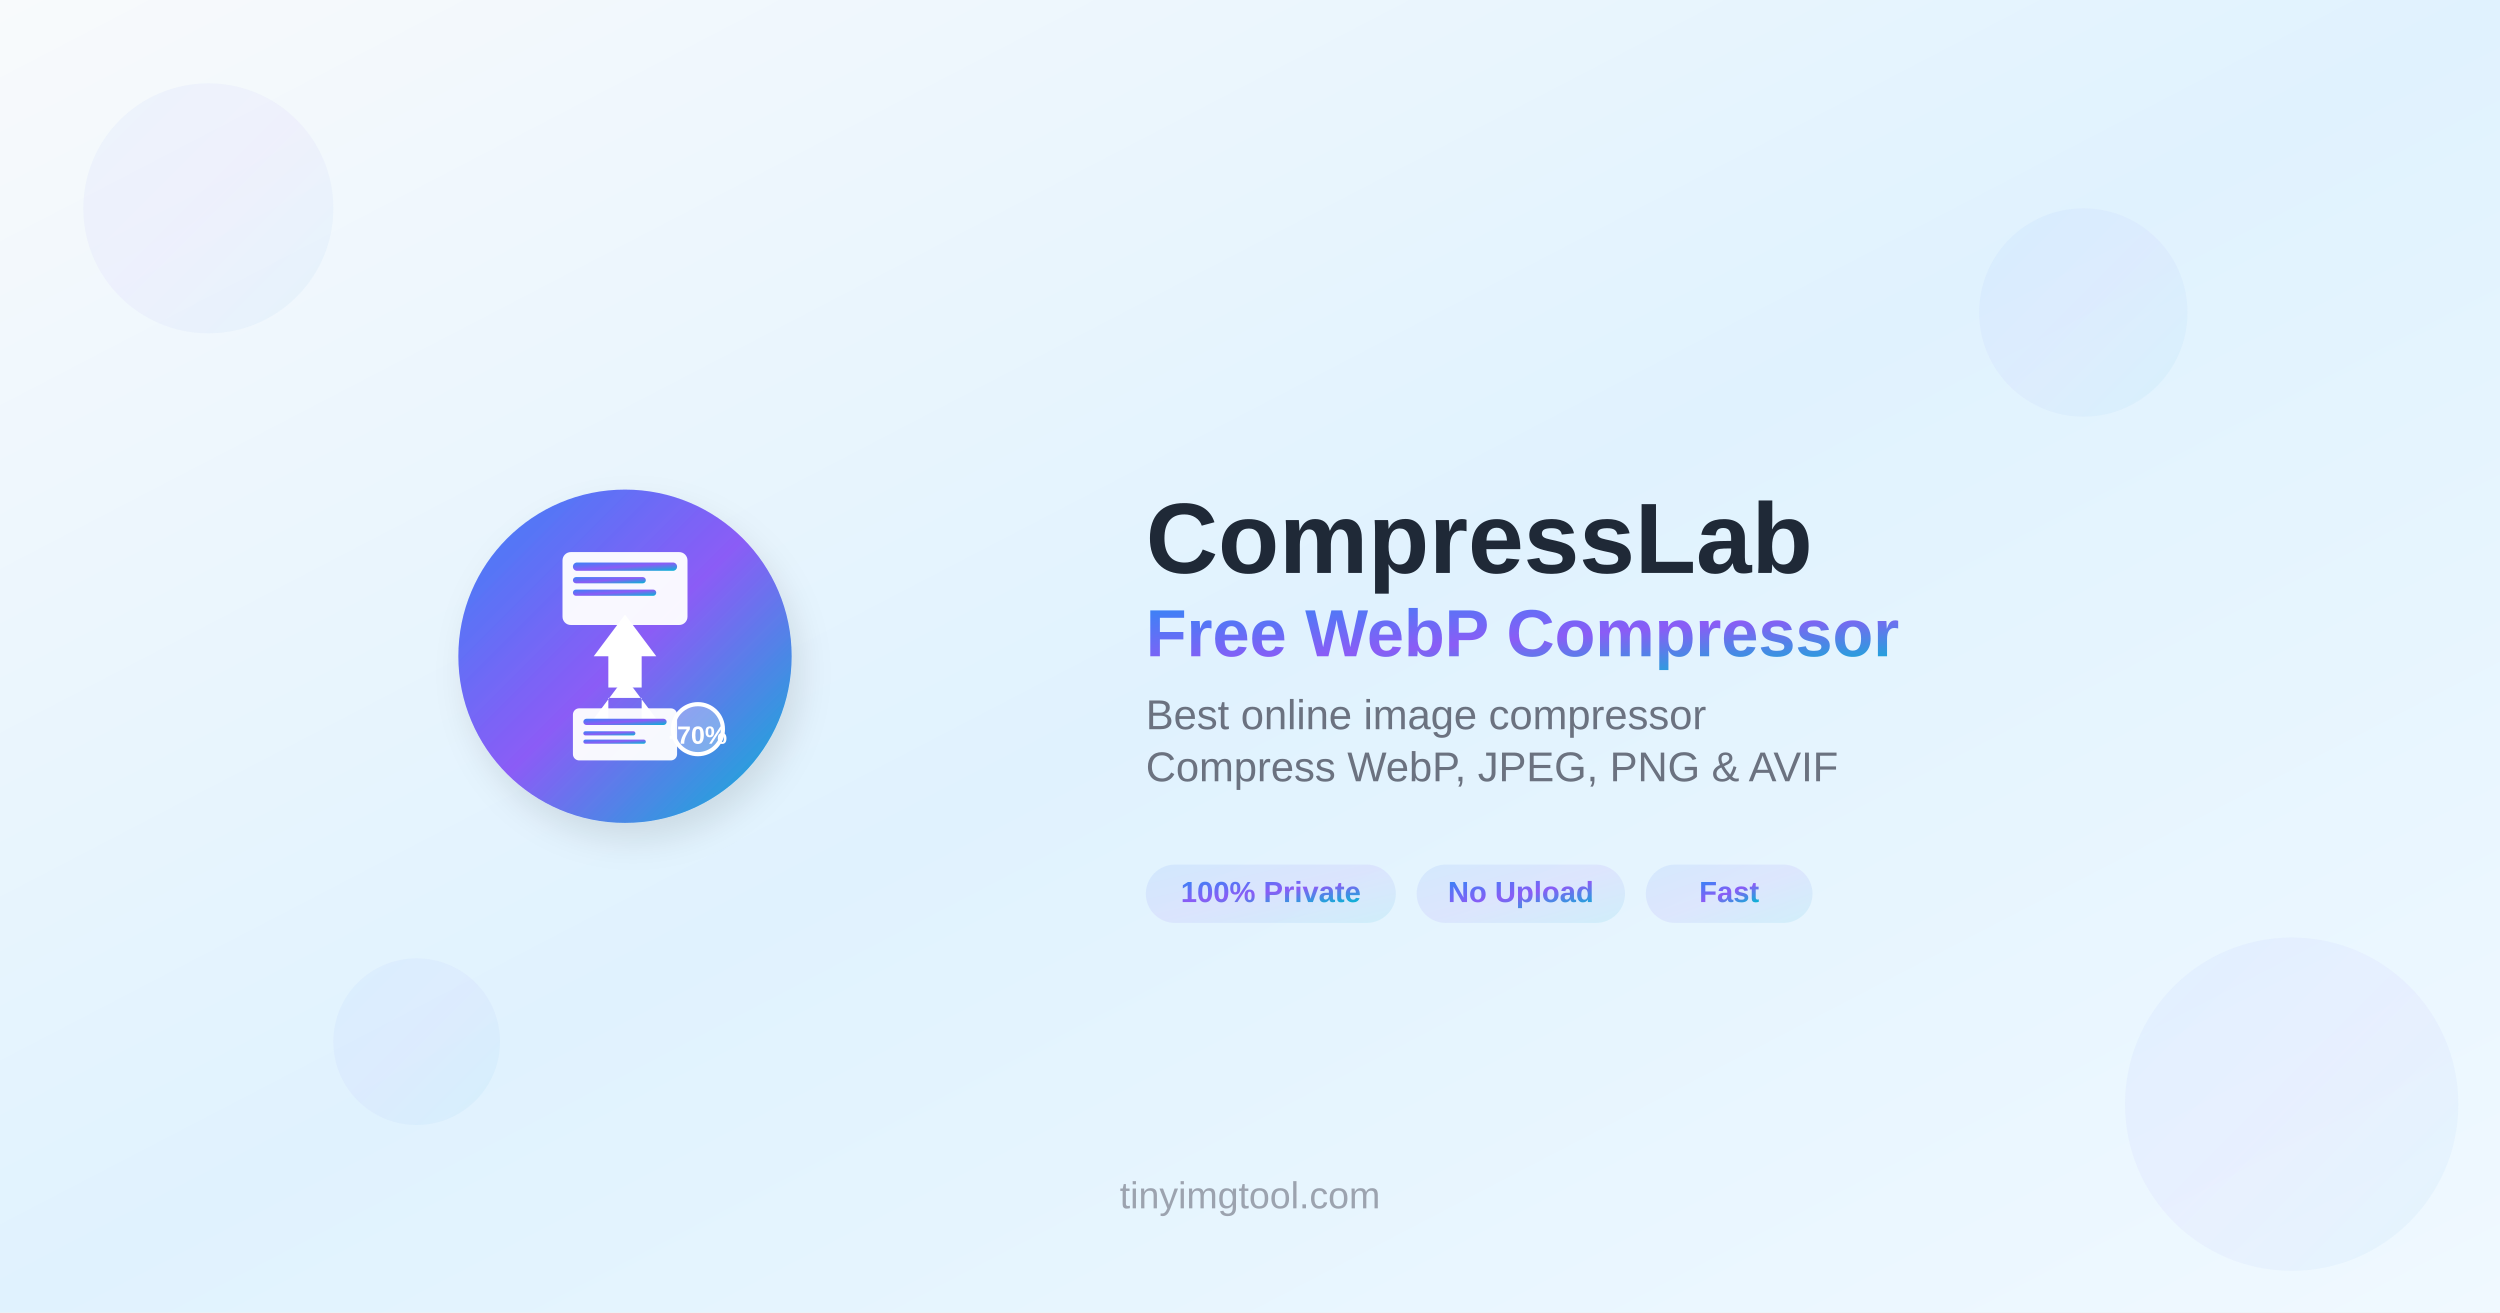
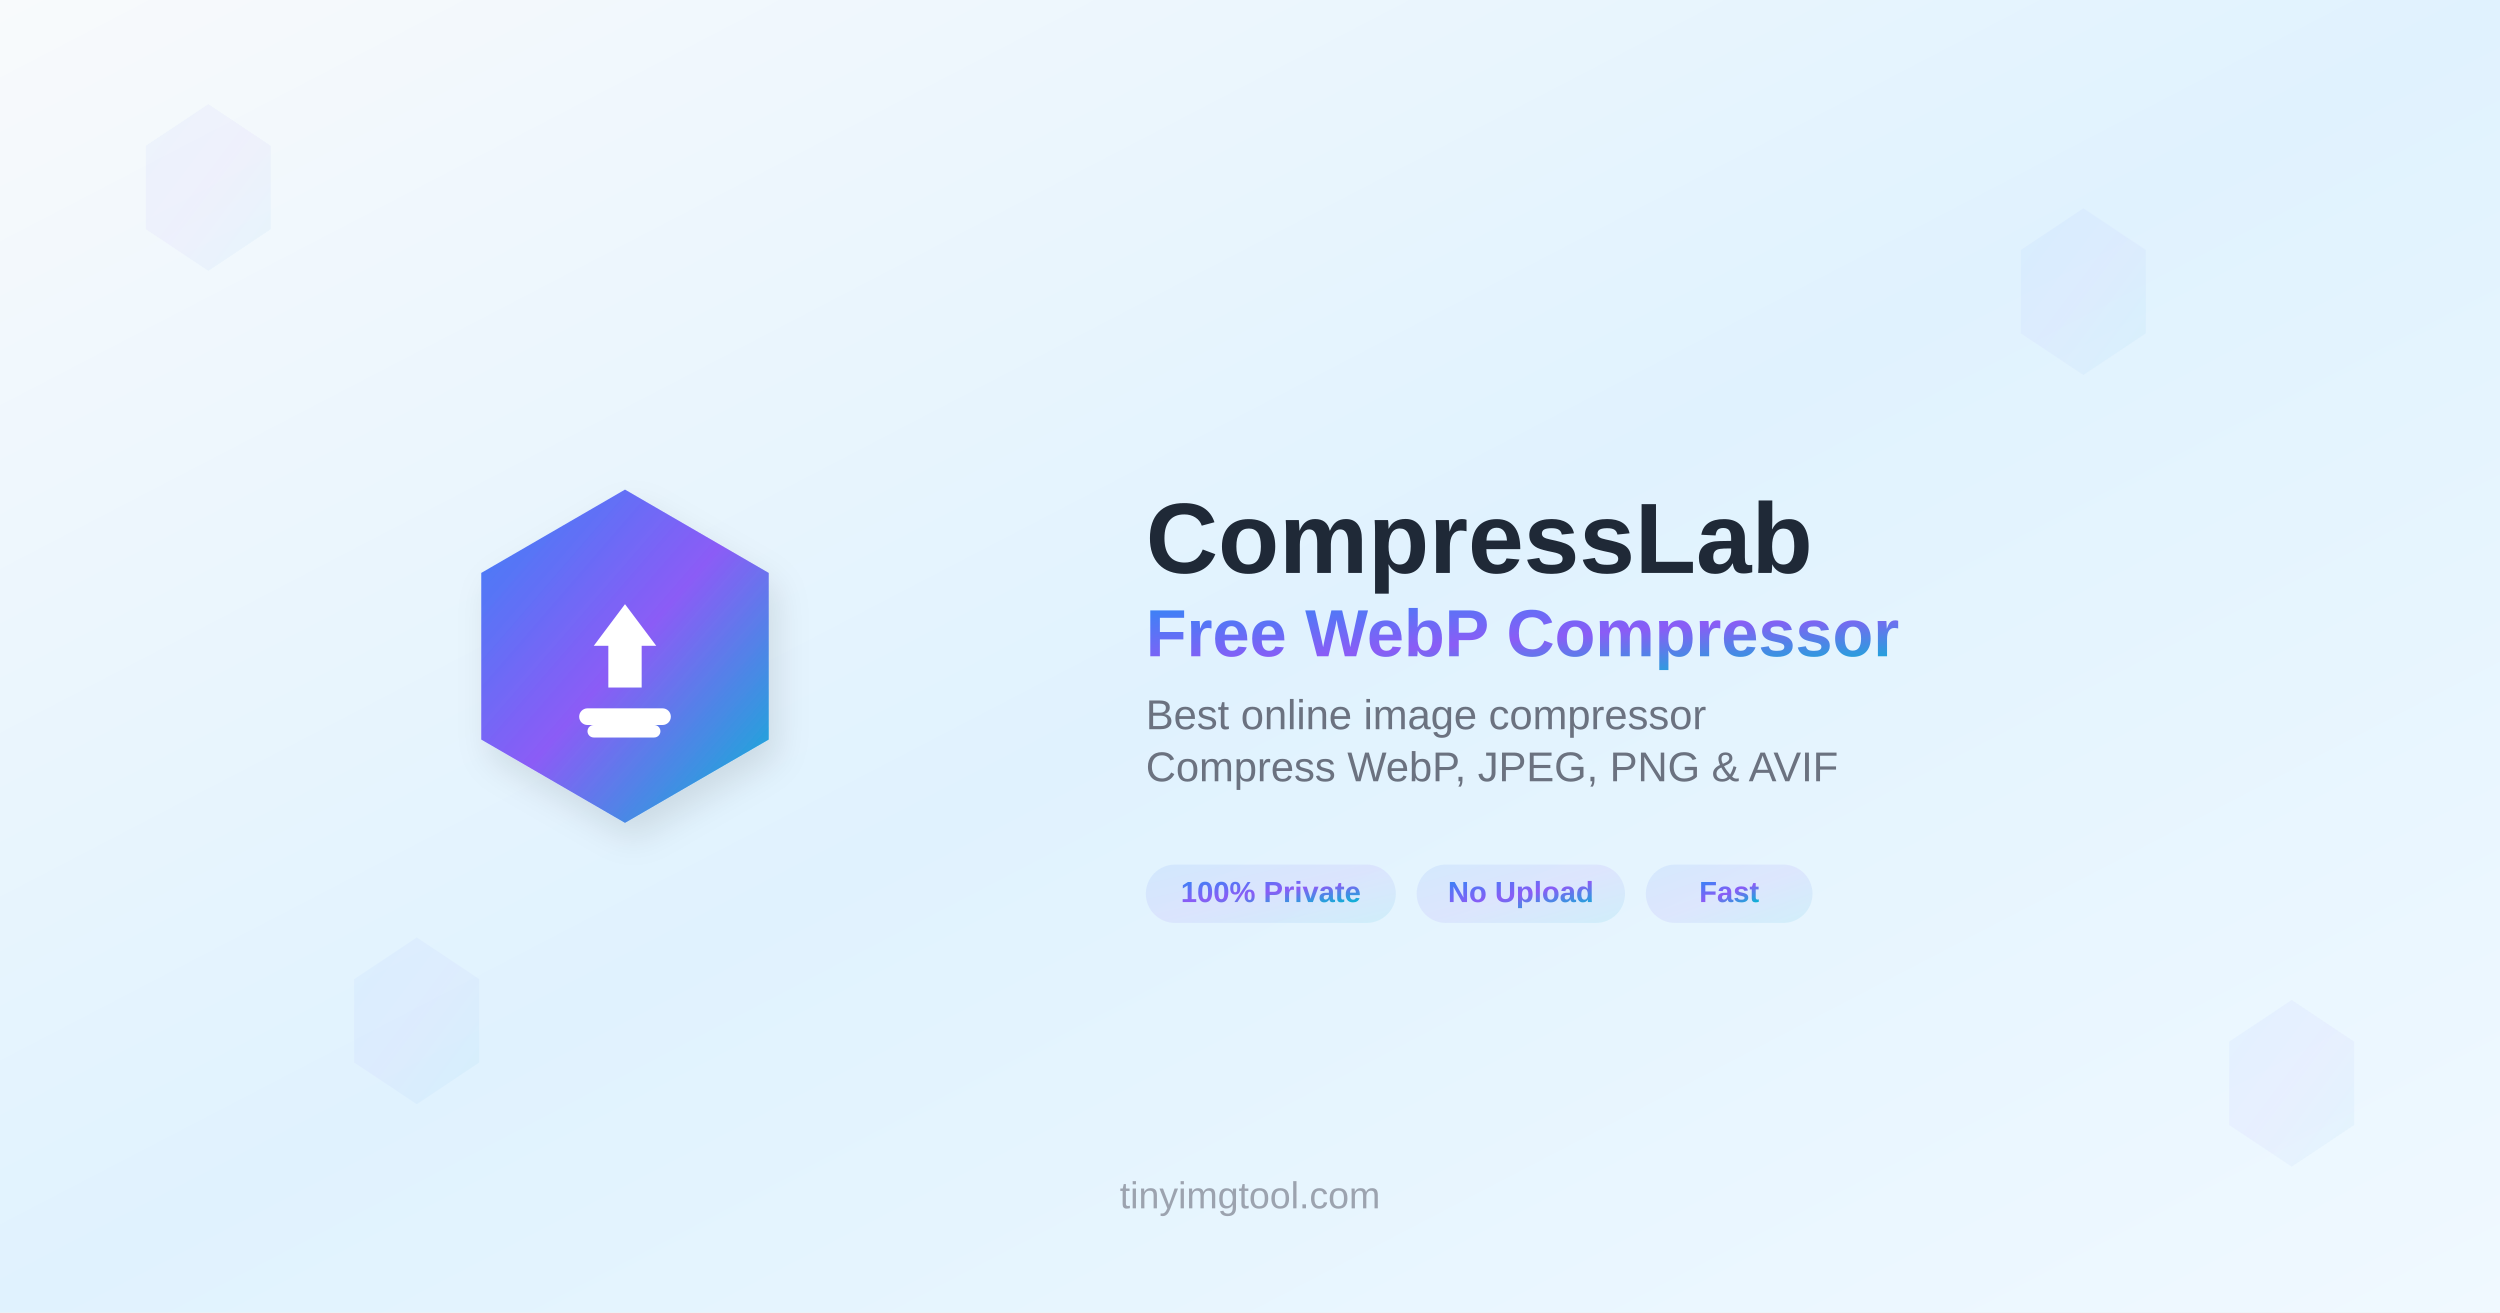
- <svg xmlns="http://www.w3.org/2000/svg" width="1200" height="630" viewBox="0 0 1200 630">
+ <svg xmlns="http://www.w3.org/2000/svg" id="downloadable-svg" width="1200" height="630" viewBox="0 0 1200 630">
  <defs>
    <linearGradient id="bgGradient" x1="0%" y1="0%" x2="100%" y2="100%">
      <stop offset="0%" style="stop-color:#f8fafc;stop-opacity:1" />
      <stop offset="50%" style="stop-color:#e0f2fe;stop-opacity:1" />
      <stop offset="100%" style="stop-color:#f0f9ff;stop-opacity:1" />
    </linearGradient>
    <linearGradient id="brandGradient" x1="0%" y1="0%" x2="100%" y2="100%">
      <stop offset="0%" style="stop-color:#3B82F6;stop-opacity:1" />
      <stop offset="50%" style="stop-color:#8B5CF6;stop-opacity:1" />
      <stop offset="100%" style="stop-color:#06B6D4;stop-opacity:1" />
    </linearGradient>
    <filter id="shadow" x="-50%" y="-50%" width="200%" height="200%">
      <feGaussianBlur in="SourceAlpha" stdDeviation="8" />
      <feOffset dx="4" dy="8" result="offset" />
      <feComponentTransfer>
        <feFuncA type="linear" slope="0.1" />
      </feComponentTransfer>
      <feMerge>
        <feMergeNode />
        <feMergeNode in="SourceGraphic" />
      </feMerge>
    </filter>
  </defs>
  <rect width="1200" height="630" fill="url(#bgGradient)" />
  <g opacity="0.05">
-     <circle cx="100" cy="100" r="60" fill="url(#brandGradient)" />
-     <circle cx="1100" cy="530" r="80" fill="url(#brandGradient)" />
-     <circle cx="200" cy="500" r="40" fill="url(#brandGradient)" />
-     <circle cx="1000" cy="150" r="50" fill="url(#brandGradient)" />
+     <polygon points="100,50 130,70 130,110 100,130 70,110 70,70" fill="url(#brandGradient)" />
+     <polygon points="1100,480 1130,500 1130,540 1100,560 1070,540 1070,500" fill="url(#brandGradient)" />
+     <polygon points="200,450 230,470 230,510 200,530 170,510 170,470" fill="url(#brandGradient)" />
+     <polygon points="1000,100 1030,120 1030,160 1000,180 970,160 970,120" fill="url(#brandGradient)" />
  </g>
  <g transform="translate(600, 315)">
    <g transform="translate(-300, 0)">
-       <circle cx="0" cy="0" r="80" fill="url(#brandGradient)" filter="url(#shadow)" />
+       <polygon points="0,-80 69,-40 69,40 0,80 -69,40 -69,-40" fill="url(#brandGradient)" filter="url(#shadow)" />
      <g fill="white">
-         <rect x="-30" y="-50" width="60" height="35" rx="4" fill="white" opacity="0.95" />
-         <rect x="-25" y="-45" width="50" height="4" rx="2" fill="url(#brandGradient)" />
-         <rect x="-25" y="-38" width="35" height="3" rx="1.5" fill="url(#brandGradient)" />
-         <rect x="-25" y="-32" width="40" height="3" rx="1.5" fill="url(#brandGradient)" />
-         <g transform="translate(0, -5)">
-           <polygon points="-15,5 0,-15 15,5 8,5 8,20 -8,20 -8,5" fill="white" />
-           <polygon points="-15,35 0,15 15,35 8,35 8,25 -8,25 -8,35" fill="white" />
-         </g>
-         <rect x="-25" y="25" width="50" height="25" rx="3" fill="white" opacity="0.95" />
-         <rect x="-20" y="30" width="40" height="3" rx="1.5" fill="url(#brandGradient)" />
-         <rect x="-20" y="36" width="25" height="2" rx="1" fill="url(#brandGradient)" />
-         <rect x="-20" y="40" width="30" height="2" rx="1" fill="url(#brandGradient)" />
-         <circle cx="35" cy="35" r="12" fill="rgba(255,255,255,0.3)" stroke="white" stroke-width="2" />
-         <text x="35" y="42" text-anchor="middle" fill="white" font-family="Arial, sans-serif" font-size="12" font-weight="bold">-70%</text>
+         <polygon points="0,-25 -15,-5 -8,-5 -8,15 8,15 8,-5 15,-5" />
+         <rect x="-22" y="25" width="44" height="8" rx="4" />
+         <rect x="-18" y="33" width="35" height="6" rx="3" />
      </g>
    </g>
    <g transform="translate(-50, 0)">
      <text x="0" y="-40" text-anchor="start" fill="#1f2937" font-family="Arial, sans-serif" font-size="48" font-weight="bold">CompressLab</text>
      <text x="0" y="0" text-anchor="start" fill="url(#brandGradient)" font-family="Arial, sans-serif" font-size="32" font-weight="600">Free WebP Compressor</text>
      <text x="0" y="35" text-anchor="start" fill="#6b7280" font-family="Arial, sans-serif" font-size="20" font-weight="normal">Best online image compressor</text>
      <text x="0" y="60" text-anchor="start" fill="#6b7280" font-family="Arial, sans-serif" font-size="20" font-weight="normal">Compress WebP, JPEG, PNG &amp; AVIF</text>
      <g transform="translate(0, 100)">
        <rect x="0" y="0" width="120" height="28" rx="14" fill="url(#brandGradient)" opacity="0.1" />
        <text x="60" y="18" text-anchor="middle" fill="url(#brandGradient)" font-family="Arial, sans-serif" font-size="14" font-weight="600">100% Private</text>
        <rect x="130" y="0" width="100" height="28" rx="14" fill="url(#brandGradient)" opacity="0.1" />
        <text x="180" y="18" text-anchor="middle" fill="url(#brandGradient)" font-family="Arial, sans-serif" font-size="14" font-weight="600">No Upload</text>
        <rect x="240" y="0" width="80" height="28" rx="14" fill="url(#brandGradient)" opacity="0.1" />
        <text x="280" y="18" text-anchor="middle" fill="url(#brandGradient)" font-family="Arial, sans-serif" font-size="14" font-weight="600">Fast</text>
      </g>
    </g>
  </g>
  <text x="600" y="580" text-anchor="middle" fill="#9ca3af" font-family="Arial, sans-serif" font-size="18" font-weight="normal">tinyimgtool.com</text>
</svg>
